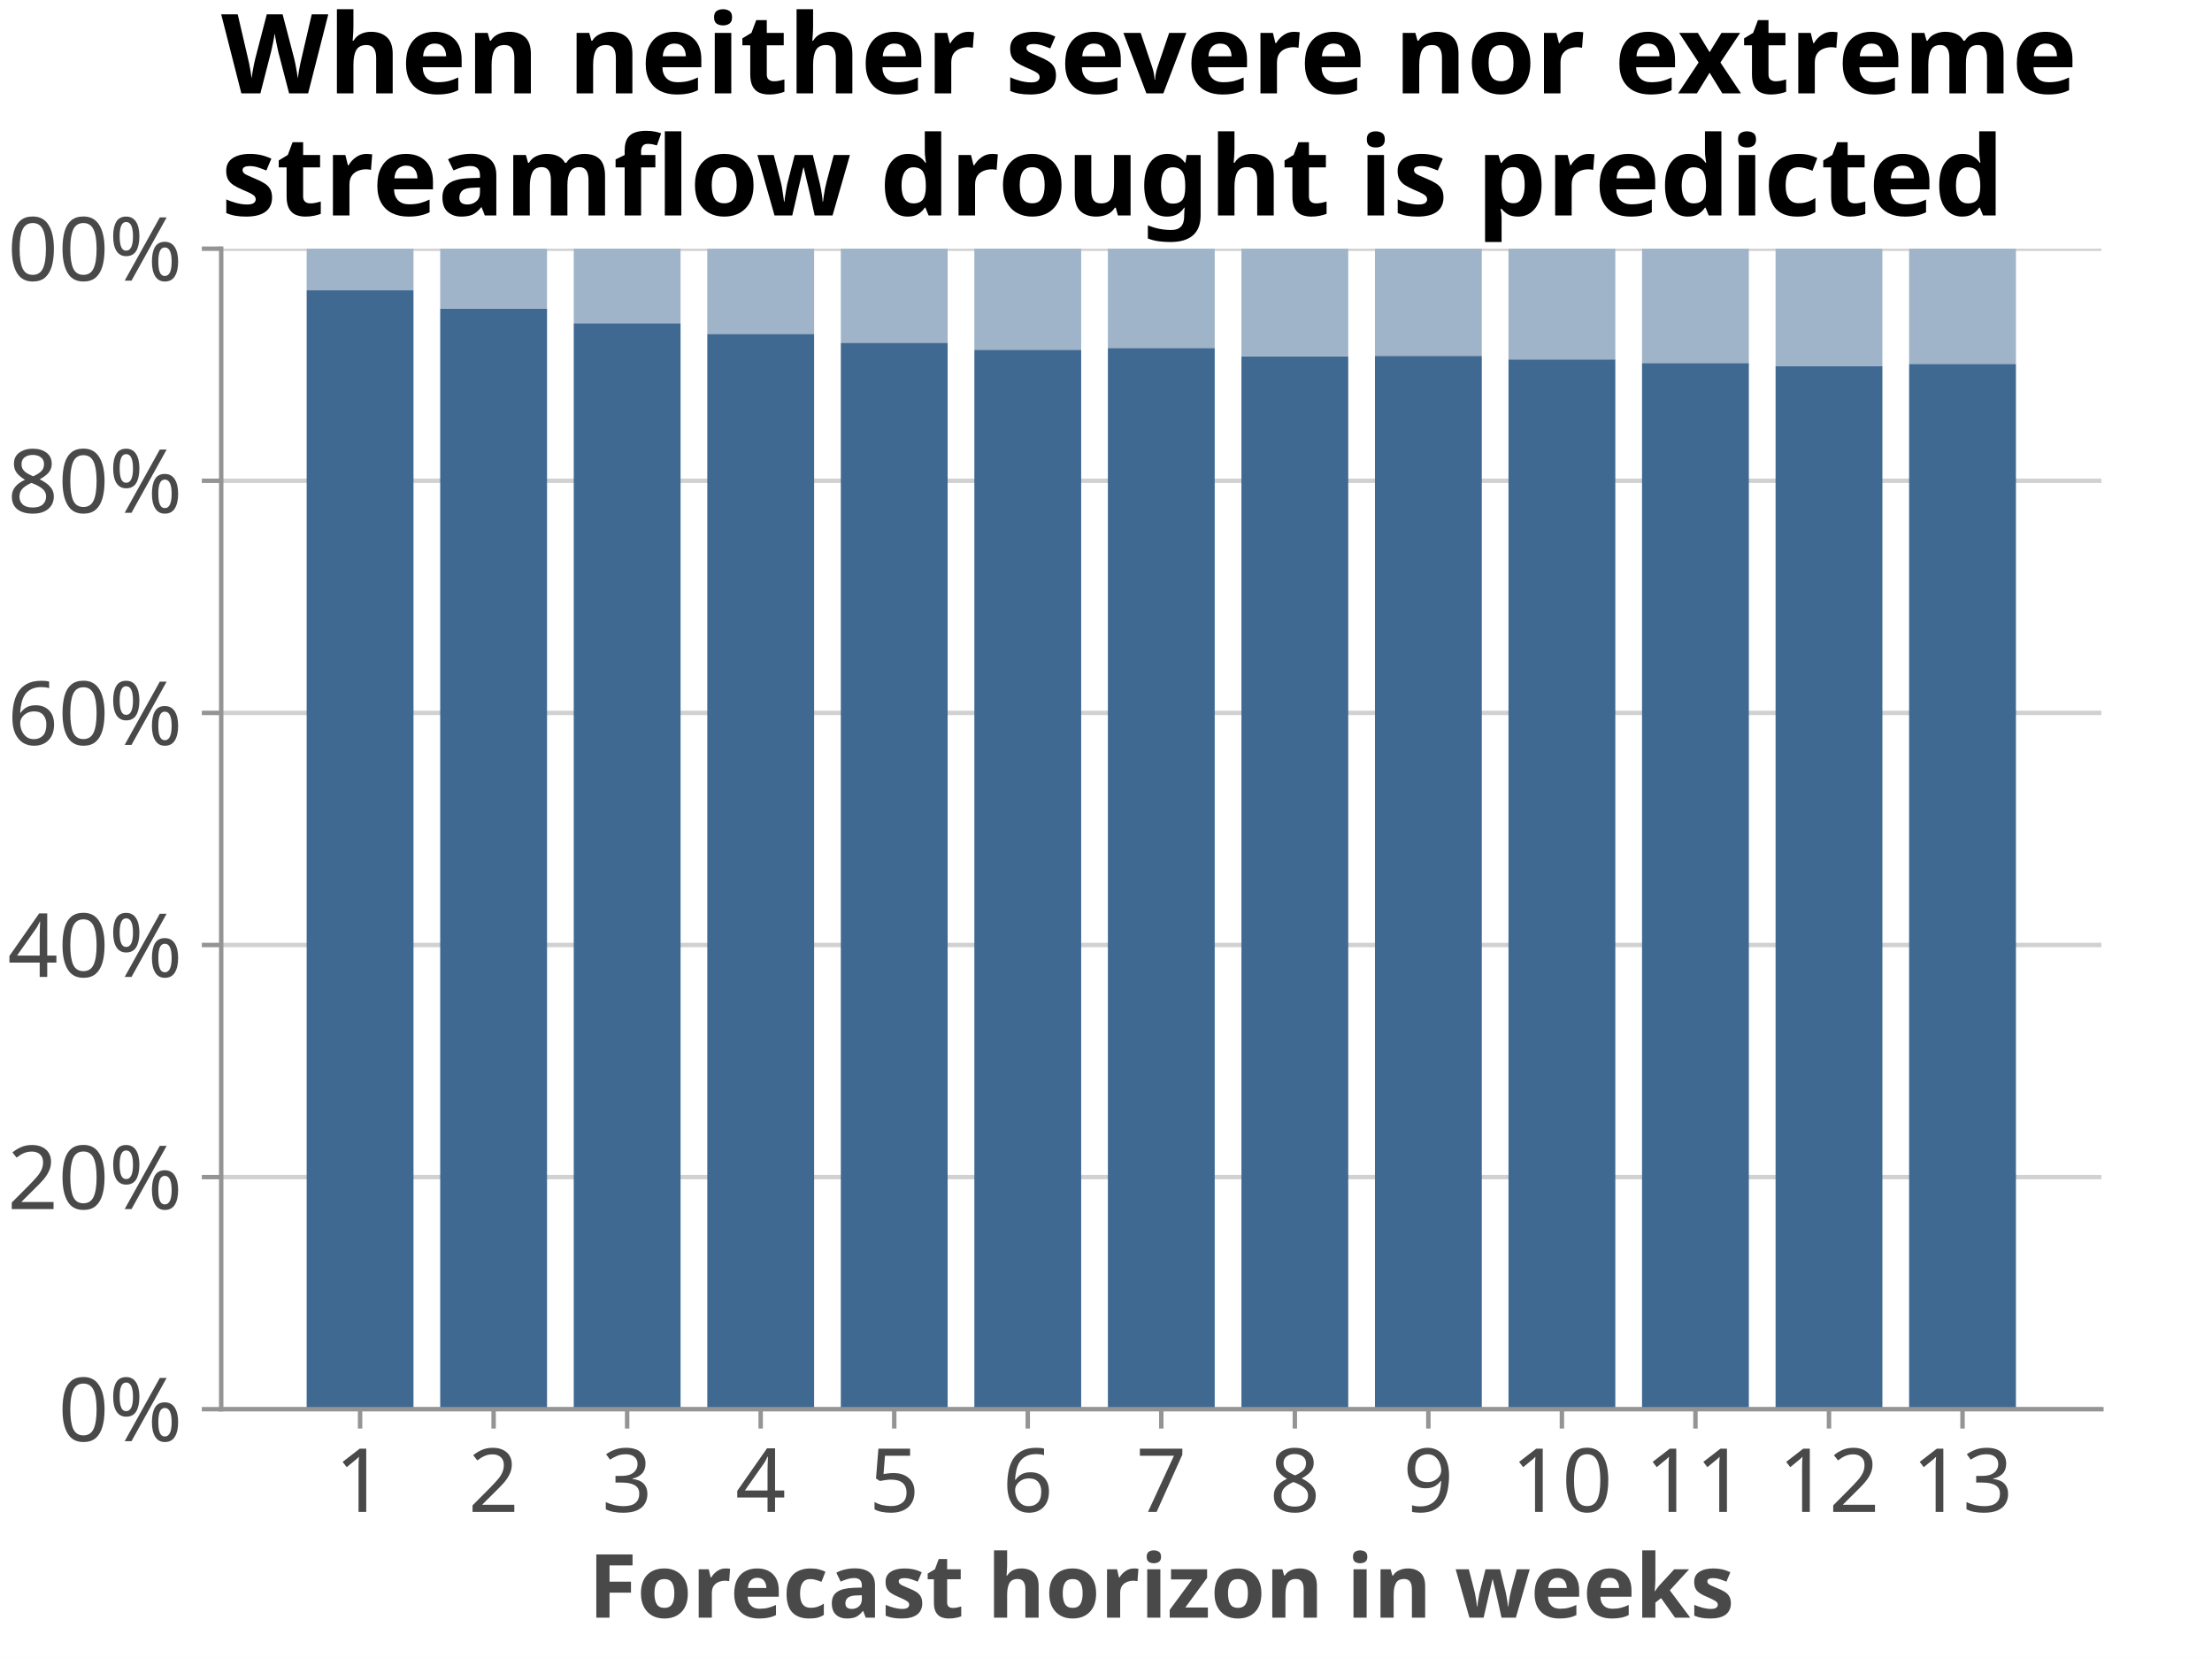
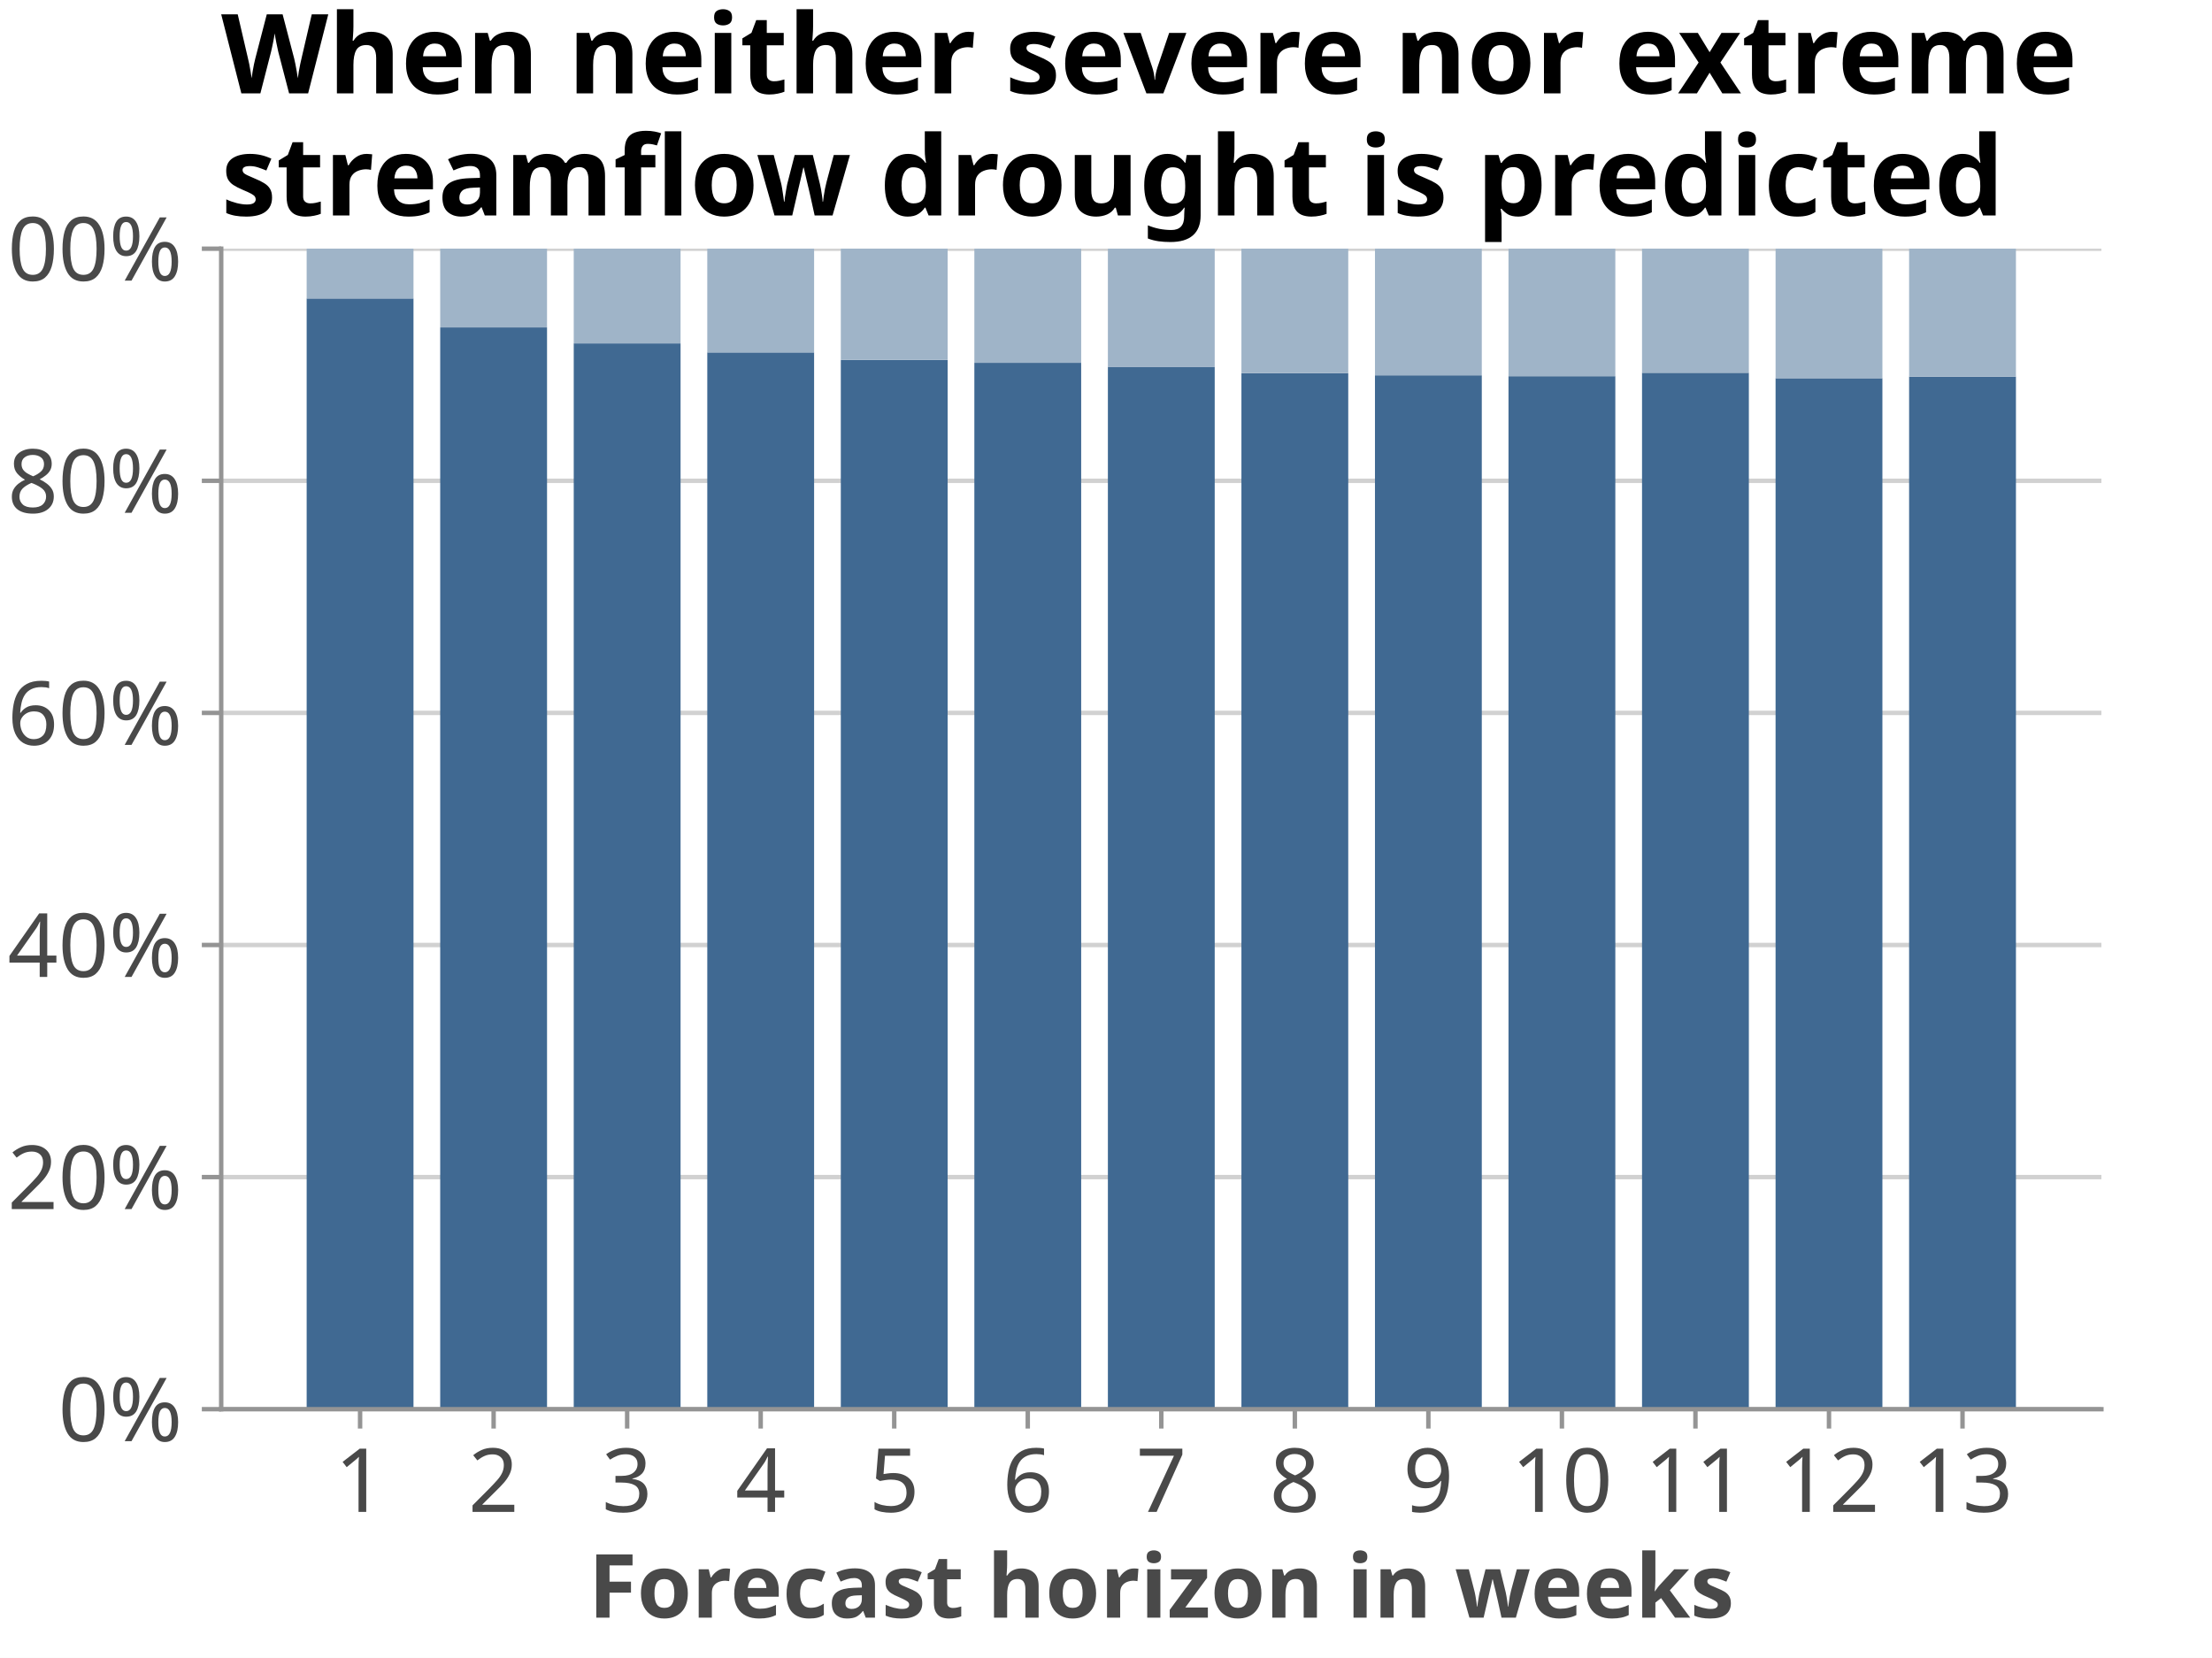
<svg xmlns="http://www.w3.org/2000/svg" xmlns:xlink="http://www.w3.org/1999/xlink" width="399.6px" height="299.52px" viewBox="0 0 399.6 299.52" version="1.1">
  <defs>
    <style type="text/css">*{stroke-linejoin: round; stroke-linecap: butt}</style>
  </defs>
  <g id="figure-forecast_truefalse_summary-nd">
    <g id="patch_1">
      <path d="M 0 299.52  L 399.6 299.52  L 399.6 0  L 0 0  z " style="fill: #ffffff" />
    </g>
    <g id="axis-forecast_truefalse_summary-nd">
      <g id="patch_2">
        <path d="M 39.96 254.592  L 379.62 254.592  L 379.62 44.928  L 39.96 44.928  z " style="fill: #ffffff" />
      </g>
      <g id="matplotlib.axis_1">
        <g id="xtick_1">
          <g id="line2d_1">
            <defs>
-               <path id="mc8287eddf5" d="M 0 0  L 0 3.5  " style="stroke: #949494; stroke-width: 0.8" />
+               <path id="m58bf4aeda4" d="M 0 0  L 0 3.5  " style="stroke: #949494; stroke-width: 0.8" />
            </defs>
            <g>
-               <use xlink:href="#mc8287eddf5" x="65.049" y="254.592" style="fill: #949494; stroke: #949494; stroke-width: 0.8" />
+               <use xlink:href="#m58bf4aeda4" x="65.049" y="254.592" style="fill: #949494; stroke: #949494; stroke-width: 0.8" />
            </g>
          </g>
          <g id="text_1">
            <text style="font-weight: 300; font-size: 16px; font-family: 'Source Sans 3', sans-serif; text-anchor: middle; fill: #494949" x="65.049" y="273.144" transform="rotate(-0 65.04852 273.1445)">1</text>
          </g>
        </g>
        <g id="xtick_2">
          <g id="line2d_2">
            <g>
-               <use xlink:href="#mc8287eddf5" x="89.172" y="254.592" style="fill: #949494; stroke: #949494; stroke-width: 0.8" />
+               <use xlink:href="#m58bf4aeda4" x="89.172" y="254.592" style="fill: #949494; stroke: #949494; stroke-width: 0.8" />
            </g>
          </g>
          <g id="text_2">
            <text style="font-weight: 300; font-size: 16px; font-family: 'Source Sans 3', sans-serif; text-anchor: middle; fill: #494949" x="89.172" y="273.144" transform="rotate(-0 89.1721 273.1445)">2</text>
          </g>
        </g>
        <g id="xtick_3">
          <g id="line2d_3">
            <g>
-               <use xlink:href="#mc8287eddf5" x="113.296" y="254.592" style="fill: #949494; stroke: #949494; stroke-width: 0.8" />
+               <use xlink:href="#m58bf4aeda4" x="113.296" y="254.592" style="fill: #949494; stroke: #949494; stroke-width: 0.8" />
            </g>
          </g>
          <g id="text_3">
            <text style="font-weight: 300; font-size: 16px; font-family: 'Source Sans 3', sans-serif; text-anchor: middle; fill: #494949" x="113.296" y="273.144" transform="rotate(-0 113.2957 273.1445)">3</text>
          </g>
        </g>
        <g id="xtick_4">
          <g id="line2d_4">
            <g>
-               <use xlink:href="#mc8287eddf5" x="137.419" y="254.592" style="fill: #949494; stroke: #949494; stroke-width: 0.8" />
+               <use xlink:href="#m58bf4aeda4" x="137.419" y="254.592" style="fill: #949494; stroke: #949494; stroke-width: 0.8" />
            </g>
          </g>
          <g id="text_4">
            <text style="font-weight: 300; font-size: 16px; font-family: 'Source Sans 3', sans-serif; text-anchor: middle; fill: #494949" x="137.419" y="273.144" transform="rotate(-0 137.4193 273.1445)">4</text>
          </g>
        </g>
        <g id="xtick_5">
          <g id="line2d_5">
            <g>
-               <use xlink:href="#mc8287eddf5" x="161.543" y="254.592" style="fill: #949494; stroke: #949494; stroke-width: 0.8" />
+               <use xlink:href="#m58bf4aeda4" x="161.543" y="254.592" style="fill: #949494; stroke: #949494; stroke-width: 0.8" />
            </g>
          </g>
          <g id="text_5">
            <text style="font-weight: 300; font-size: 16px; font-family: 'Source Sans 3', sans-serif; text-anchor: middle; fill: #494949" x="161.543" y="273.144" transform="rotate(-0 161.5428 273.1445)">5</text>
          </g>
        </g>
        <g id="xtick_6">
          <g id="line2d_6">
            <g>
-               <use xlink:href="#mc8287eddf5" x="185.666" y="254.592" style="fill: #949494; stroke: #949494; stroke-width: 0.8" />
+               <use xlink:href="#m58bf4aeda4" x="185.666" y="254.592" style="fill: #949494; stroke: #949494; stroke-width: 0.8" />
            </g>
          </g>
          <g id="text_6">
            <text style="font-weight: 300; font-size: 16px; font-family: 'Source Sans 3', sans-serif; text-anchor: middle; fill: #494949" x="185.666" y="273.144" transform="rotate(-0 185.6664 273.1445)">6</text>
          </g>
        </g>
        <g id="xtick_7">
          <g id="line2d_7">
            <g>
-               <use xlink:href="#mc8287eddf5" x="209.79" y="254.592" style="fill: #949494; stroke: #949494; stroke-width: 0.8" />
+               <use xlink:href="#m58bf4aeda4" x="209.79" y="254.592" style="fill: #949494; stroke: #949494; stroke-width: 0.8" />
            </g>
          </g>
          <g id="text_7">
            <text style="font-weight: 300; font-size: 16px; font-family: 'Source Sans 3', sans-serif; text-anchor: middle; fill: #494949" x="209.79" y="273.144" transform="rotate(-0 209.79 273.1445)">7</text>
          </g>
        </g>
        <g id="xtick_8">
          <g id="line2d_8">
            <g>
-               <use xlink:href="#mc8287eddf5" x="233.914" y="254.592" style="fill: #949494; stroke: #949494; stroke-width: 0.8" />
+               <use xlink:href="#m58bf4aeda4" x="233.914" y="254.592" style="fill: #949494; stroke: #949494; stroke-width: 0.8" />
            </g>
          </g>
          <g id="text_8">
            <text style="font-weight: 300; font-size: 16px; font-family: 'Source Sans 3', sans-serif; text-anchor: middle; fill: #494949" x="233.914" y="273.144" transform="rotate(-0 233.9136 273.1445)">8</text>
          </g>
        </g>
        <g id="xtick_9">
          <g id="line2d_9">
            <g>
-               <use xlink:href="#mc8287eddf5" x="258.037" y="254.592" style="fill: #949494; stroke: #949494; stroke-width: 0.8" />
+               <use xlink:href="#m58bf4aeda4" x="258.037" y="254.592" style="fill: #949494; stroke: #949494; stroke-width: 0.8" />
            </g>
          </g>
          <g id="text_9">
            <text style="font-weight: 300; font-size: 16px; font-family: 'Source Sans 3', sans-serif; text-anchor: middle; fill: #494949" x="258.037" y="273.144" transform="rotate(-0 258.0372 273.1445)">9</text>
          </g>
        </g>
        <g id="xtick_10">
          <g id="line2d_10">
            <g>
-               <use xlink:href="#mc8287eddf5" x="282.161" y="254.592" style="fill: #949494; stroke: #949494; stroke-width: 0.8" />
+               <use xlink:href="#m58bf4aeda4" x="282.161" y="254.592" style="fill: #949494; stroke: #949494; stroke-width: 0.8" />
            </g>
          </g>
          <g id="text_10">
            <text style="font-weight: 300; font-size: 16px; font-family: 'Source Sans 3', sans-serif; text-anchor: middle; fill: #494949" x="282.161" y="273.144" transform="rotate(-0 282.1607 273.1445)">10</text>
          </g>
        </g>
        <g id="xtick_11">
          <g id="line2d_11">
            <g>
-               <use xlink:href="#mc8287eddf5" x="306.284" y="254.592" style="fill: #949494; stroke: #949494; stroke-width: 0.8" />
+               <use xlink:href="#m58bf4aeda4" x="306.284" y="254.592" style="fill: #949494; stroke: #949494; stroke-width: 0.8" />
            </g>
          </g>
          <g id="text_11">
            <text style="font-weight: 300; font-size: 16px; font-family: 'Source Sans 3', sans-serif; text-anchor: middle; fill: #494949" x="306.284" y="273.144" transform="rotate(-0 306.2843 273.1445)">11</text>
          </g>
        </g>
        <g id="xtick_12">
          <g id="line2d_12">
            <g>
-               <use xlink:href="#mc8287eddf5" x="330.408" y="254.592" style="fill: #949494; stroke: #949494; stroke-width: 0.8" />
+               <use xlink:href="#m58bf4aeda4" x="330.408" y="254.592" style="fill: #949494; stroke: #949494; stroke-width: 0.8" />
            </g>
          </g>
          <g id="text_12">
            <text style="font-weight: 300; font-size: 16px; font-family: 'Source Sans 3', sans-serif; text-anchor: middle; fill: #494949" x="330.408" y="273.144" transform="rotate(-0 330.4079 273.1445)">12</text>
          </g>
        </g>
        <g id="xtick_13">
          <g id="line2d_13">
            <g>
-               <use xlink:href="#mc8287eddf5" x="354.531" y="254.592" style="fill: #949494; stroke: #949494; stroke-width: 0.8" />
+               <use xlink:href="#m58bf4aeda4" x="354.531" y="254.592" style="fill: #949494; stroke: #949494; stroke-width: 0.8" />
            </g>
          </g>
          <g id="text_13">
            <text style="font-weight: 300; font-size: 16px; font-family: 'Source Sans 3', sans-serif; text-anchor: middle; fill: #494949" x="354.531" y="273.144" transform="rotate(-0 354.5315 273.1445)">13</text>
          </g>
        </g>
        <g id="text_14">
          <text style="font-weight: 600; font-size: 16px; font-family: 'Source Sans 3', sans-serif; text-anchor: middle; fill: #494949" x="209.79" y="292.25" transform="rotate(-0 209.79 292.2495)">Forecast horizon in weeks</text>
        </g>
      </g>
      <g id="matplotlib.axis_2">
        <g id="ytick_1">
          <g id="line2d_14">
-             <path d="M 39.96 254.592  L 379.62 254.592  " clip-path="url(#pe5f9cc5034)" style="fill: none; stroke: #d1d1d1; stroke-width: 0.8; stroke-linecap: square" />
+             <path d="M 39.96 254.592  L 379.62 254.592  " clip-path="url(#p55db166378)" style="fill: none; stroke: #d1d1d1; stroke-width: 0.8; stroke-linecap: square" />
          </g>
          <g id="line2d_15">
            <defs>
-               <path id="me5d647d025" d="M 0 0  L -3.5 0  " style="stroke: #949494; stroke-width: 0.8" />
+               <path id="m561bd009b9" d="M 0 0  L -3.5 0  " style="stroke: #949494; stroke-width: 0.8" />
            </defs>
            <g>
-               <use xlink:href="#me5d647d025" x="39.96" y="254.592" style="fill: #949494; stroke: #949494; stroke-width: 0.8" />
+               <use xlink:href="#m561bd009b9" x="39.96" y="254.592" style="fill: #949494; stroke: #949494; stroke-width: 0.8" />
            </g>
          </g>
          <g id="text_15">
            <text style="font-weight: 300; font-size: 16px; font-family: 'Source Sans 3', sans-serif; text-anchor: end; fill: #494949" x="32.96" y="260.368" transform="rotate(-0 32.96 260.3682)">0%</text>
          </g>
        </g>
        <g id="ytick_2">
          <g id="line2d_16">
-             <path d="M 39.96 212.659  L 379.62 212.659  " clip-path="url(#pe5f9cc5034)" style="fill: none; stroke: #d1d1d1; stroke-width: 0.8; stroke-linecap: square" />
+             <path d="M 39.96 212.659  L 379.62 212.659  " clip-path="url(#p55db166378)" style="fill: none; stroke: #d1d1d1; stroke-width: 0.8; stroke-linecap: square" />
          </g>
          <g id="line2d_17">
            <g>
-               <use xlink:href="#me5d647d025" x="39.96" y="212.659" style="fill: #949494; stroke: #949494; stroke-width: 0.8" />
+               <use xlink:href="#m561bd009b9" x="39.96" y="212.659" style="fill: #949494; stroke: #949494; stroke-width: 0.8" />
            </g>
          </g>
          <g id="text_16">
            <text style="font-weight: 300; font-size: 16px; font-family: 'Source Sans 3', sans-serif; text-anchor: end; fill: #494949" x="32.96" y="218.435" transform="rotate(-0 32.96 218.4355)">20%</text>
          </g>
        </g>
        <g id="ytick_3">
          <g id="line2d_18">
-             <path d="M 39.96 170.726  L 379.62 170.726  " clip-path="url(#pe5f9cc5034)" style="fill: none; stroke: #d1d1d1; stroke-width: 0.8; stroke-linecap: square" />
+             <path d="M 39.96 170.726  L 379.62 170.726  " clip-path="url(#p55db166378)" style="fill: none; stroke: #d1d1d1; stroke-width: 0.8; stroke-linecap: square" />
          </g>
          <g id="line2d_19">
            <g>
-               <use xlink:href="#me5d647d025" x="39.96" y="170.726" style="fill: #949494; stroke: #949494; stroke-width: 0.8" />
+               <use xlink:href="#m561bd009b9" x="39.96" y="170.726" style="fill: #949494; stroke: #949494; stroke-width: 0.8" />
            </g>
          </g>
          <g id="text_17">
            <text style="font-weight: 300; font-size: 16px; font-family: 'Source Sans 3', sans-serif; text-anchor: end; fill: #494949" x="32.96" y="176.503" transform="rotate(-0 32.96 176.5026)">40%</text>
          </g>
        </g>
        <g id="ytick_4">
          <g id="line2d_20">
-             <path d="M 39.96 128.794  L 379.62 128.794  " clip-path="url(#pe5f9cc5034)" style="fill: none; stroke: #d1d1d1; stroke-width: 0.8; stroke-linecap: square" />
+             <path d="M 39.96 128.794  L 379.62 128.794  " clip-path="url(#p55db166378)" style="fill: none; stroke: #d1d1d1; stroke-width: 0.8; stroke-linecap: square" />
          </g>
          <g id="line2d_21">
            <g>
-               <use xlink:href="#me5d647d025" x="39.96" y="128.794" style="fill: #949494; stroke: #949494; stroke-width: 0.8" />
+               <use xlink:href="#m561bd009b9" x="39.96" y="128.794" style="fill: #949494; stroke: #949494; stroke-width: 0.8" />
            </g>
          </g>
          <g id="text_18">
            <text style="font-weight: 300; font-size: 16px; font-family: 'Source Sans 3', sans-serif; text-anchor: end; fill: #494949" x="32.96" y="134.57" transform="rotate(-0 32.96 134.5699)">60%</text>
          </g>
        </g>
        <g id="ytick_5">
          <g id="line2d_22">
-             <path d="M 39.96 86.861  L 379.62 86.861  " clip-path="url(#pe5f9cc5034)" style="fill: none; stroke: #d1d1d1; stroke-width: 0.8; stroke-linecap: square" />
+             <path d="M 39.96 86.861  L 379.62 86.861  " clip-path="url(#p55db166378)" style="fill: none; stroke: #d1d1d1; stroke-width: 0.8; stroke-linecap: square" />
          </g>
          <g id="line2d_23">
            <g>
-               <use xlink:href="#me5d647d025" x="39.96" y="86.861" style="fill: #949494; stroke: #949494; stroke-width: 0.8" />
+               <use xlink:href="#m561bd009b9" x="39.96" y="86.861" style="fill: #949494; stroke: #949494; stroke-width: 0.8" />
            </g>
          </g>
          <g id="text_19">
            <text style="font-weight: 300; font-size: 16px; font-family: 'Source Sans 3', sans-serif; text-anchor: end; fill: #494949" x="32.96" y="92.637" transform="rotate(-0 32.96 92.63705)">80%</text>
          </g>
        </g>
        <g id="ytick_6">
          <g id="line2d_24">
-             <path d="M 39.96 44.928  L 379.62 44.928  " clip-path="url(#pe5f9cc5034)" style="fill: none; stroke: #d1d1d1; stroke-width: 0.8; stroke-linecap: square" />
+             <path d="M 39.96 44.928  L 379.62 44.928  " clip-path="url(#p55db166378)" style="fill: none; stroke: #d1d1d1; stroke-width: 0.8; stroke-linecap: square" />
          </g>
          <g id="line2d_25">
            <g>
-               <use xlink:href="#me5d647d025" x="39.96" y="44.928" style="fill: #949494; stroke: #949494; stroke-width: 0.8" />
+               <use xlink:href="#m561bd009b9" x="39.96" y="44.928" style="fill: #949494; stroke: #949494; stroke-width: 0.8" />
            </g>
          </g>
          <g id="text_20">
            <text style="font-weight: 300; font-size: 16px; font-family: 'Source Sans 3', sans-serif; text-anchor: end; fill: #494949" x="32.96" y="50.704" transform="rotate(-0 32.96 50.70425)">100%</text>
          </g>
        </g>
      </g>
      <g id="FillBetweenPolyCollection_1">
-         <path d="M 55.399 254.592  L 55.399 52.436  L 74.698 52.436  L 74.698 254.592  L 74.698 254.592  L 55.399 254.592  z " clip-path="url(#pe5f9cc5034)" style="fill: #406992" />
+         <path d="M 55.399 254.592  L 55.399 53.914  L 74.698 53.914  L 74.698 254.592  L 74.698 254.592  L 55.399 254.592  z " clip-path="url(#p55db166378)" style="fill: #406992" />
      </g>
      <g id="FillBetweenPolyCollection_2">
-         <path d="M 55.399 44.928  L 55.399 52.436  L 74.698 52.436  L 74.698 44.928  L 74.698 44.928  L 55.399 44.928  z " clip-path="url(#pe5f9cc5034)" style="fill: #9fb4c8" />
+         <path d="M 55.399 44.928  L 55.399 53.914  L 74.698 53.914  L 74.698 44.928  L 74.698 44.928  L 55.399 44.928  z " clip-path="url(#p55db166378)" style="fill: #9fb4c8" />
      </g>
      <g id="FillBetweenPolyCollection_3">
-         <path d="M 79.523 254.592  L 79.523 55.755  L 98.822 55.755  L 98.822 254.592  L 98.822 254.592  L 79.523 254.592  z " clip-path="url(#pe5f9cc5034)" style="fill: #406992" />
+         <path d="M 79.523 254.592  L 79.523 59.149  L 98.822 59.149  L 98.822 254.592  L 98.822 254.592  L 79.523 254.592  z " clip-path="url(#p55db166378)" style="fill: #406992" />
      </g>
      <g id="FillBetweenPolyCollection_4">
-         <path d="M 79.523 44.928  L 79.523 55.755  L 98.822 55.755  L 98.822 44.928  L 98.822 44.928  L 79.523 44.928  z " clip-path="url(#pe5f9cc5034)" style="fill: #9fb4c8" />
+         <path d="M 79.523 44.928  L 79.523 59.149  L 98.822 59.149  L 98.822 44.928  L 98.822 44.928  L 79.523 44.928  z " clip-path="url(#p55db166378)" style="fill: #9fb4c8" />
      </g>
      <g id="FillBetweenPolyCollection_5">
-         <path d="M 103.646 254.592  L 103.646 58.379  L 122.945 58.379  L 122.945 254.592  L 122.945 254.592  L 103.646 254.592  z " clip-path="url(#pe5f9cc5034)" style="fill: #406992" />
+         <path d="M 103.646 254.592  L 103.646 62.037  L 122.945 62.037  L 122.945 254.592  L 122.945 254.592  L 103.646 254.592  z " clip-path="url(#p55db166378)" style="fill: #406992" />
      </g>
      <g id="FillBetweenPolyCollection_6">
-         <path d="M 103.646 44.928  L 103.646 58.379  L 122.945 58.379  L 122.945 44.928  L 122.945 44.928  L 103.646 44.928  z " clip-path="url(#pe5f9cc5034)" style="fill: #9fb4c8" />
+         <path d="M 103.646 44.928  L 103.646 62.037  L 122.945 62.037  L 122.945 44.928  L 122.945 44.928  L 103.646 44.928  z " clip-path="url(#p55db166378)" style="fill: #9fb4c8" />
      </g>
      <g id="FillBetweenPolyCollection_7">
-         <path d="M 127.77 254.592  L 127.77 60.31  L 147.069 60.31  L 147.069 254.592  L 147.069 254.592  L 127.77 254.592  z " clip-path="url(#pe5f9cc5034)" style="fill: #406992" />
+         <path d="M 127.77 254.592  L 127.77 63.67  L 147.069 63.67  L 147.069 254.592  L 147.069 254.592  L 127.77 254.592  z " clip-path="url(#p55db166378)" style="fill: #406992" />
      </g>
      <g id="FillBetweenPolyCollection_8">
-         <path d="M 127.77 44.928  L 127.77 60.31  L 147.069 60.31  L 147.069 44.928  L 147.069 44.928  L 127.77 44.928  z " clip-path="url(#pe5f9cc5034)" style="fill: #9fb4c8" />
+         <path d="M 127.77 44.928  L 127.77 63.67  L 147.069 63.67  L 147.069 44.928  L 147.069 44.928  L 127.77 44.928  z " clip-path="url(#p55db166378)" style="fill: #9fb4c8" />
      </g>
      <g id="FillBetweenPolyCollection_9">
-         <path d="M 151.893 254.592  L 151.893 61.906  L 171.192 61.906  L 171.192 254.592  L 171.192 254.592  L 151.893 254.592  z " clip-path="url(#pe5f9cc5034)" style="fill: #406992" />
+         <path d="M 151.893 254.592  L 151.893 65.009  L 171.192 65.009  L 171.192 254.592  L 171.192 254.592  L 151.893 254.592  z " clip-path="url(#p55db166378)" style="fill: #406992" />
      </g>
      <g id="FillBetweenPolyCollection_10">
-         <path d="M 151.893 44.928  L 151.893 61.906  L 171.192 61.906  L 171.192 44.928  L 171.192 44.928  L 151.893 44.928  z " clip-path="url(#pe5f9cc5034)" style="fill: #9fb4c8" />
+         <path d="M 151.893 44.928  L 151.893 65.009  L 171.192 65.009  L 171.192 44.928  L 171.192 44.928  L 151.893 44.928  z " clip-path="url(#p55db166378)" style="fill: #9fb4c8" />
      </g>
      <g id="FillBetweenPolyCollection_11">
-         <path d="M 176.017 254.592  L 176.017 63.178  L 195.316 63.178  L 195.316 254.592  L 195.316 254.592  L 176.017 254.592  z " clip-path="url(#pe5f9cc5034)" style="fill: #406992" />
+         <path d="M 176.017 254.592  L 176.017 65.541  L 195.316 65.541  L 195.316 254.592  L 195.316 254.592  L 176.017 254.592  z " clip-path="url(#p55db166378)" style="fill: #406992" />
      </g>
      <g id="FillBetweenPolyCollection_12">
-         <path d="M 176.017 44.928  L 176.017 63.178  L 195.316 63.178  L 195.316 44.928  L 195.316 44.928  L 176.017 44.928  z " clip-path="url(#pe5f9cc5034)" style="fill: #9fb4c8" />
+         <path d="M 176.017 44.928  L 176.017 65.541  L 195.316 65.541  L 195.316 44.928  L 195.316 44.928  L 176.017 44.928  z " clip-path="url(#p55db166378)" style="fill: #9fb4c8" />
      </g>
      <g id="FillBetweenPolyCollection_13">
-         <path d="M 200.141 254.592  L 200.141 62.859  L 219.439 62.859  L 219.439 254.592  L 219.439 254.592  L 200.141 254.592  z " clip-path="url(#pe5f9cc5034)" style="fill: #406992" />
+         <path d="M 200.141 254.592  L 200.141 66.262  L 219.439 66.262  L 219.439 254.592  L 219.439 254.592  L 200.141 254.592  z " clip-path="url(#p55db166378)" style="fill: #406992" />
      </g>
      <g id="FillBetweenPolyCollection_14">
-         <path d="M 200.141 44.928  L 200.141 62.859  L 219.439 62.859  L 219.439 44.928  L 219.439 44.928  L 200.141 44.928  z " clip-path="url(#pe5f9cc5034)" style="fill: #9fb4c8" />
+         <path d="M 200.141 44.928  L 200.141 66.262  L 219.439 66.262  L 219.439 44.928  L 219.439 44.928  L 200.141 44.928  z " clip-path="url(#p55db166378)" style="fill: #9fb4c8" />
      </g>
      <g id="FillBetweenPolyCollection_15">
-         <path d="M 224.264 254.592  L 224.264 64.353  L 243.563 64.353  L 243.563 254.592  L 243.563 254.592  L 224.264 254.592  z " clip-path="url(#pe5f9cc5034)" style="fill: #406992" />
+         <path d="M 224.264 254.592  L 224.264 67.4  L 243.563 67.4  L 243.563 254.592  L 243.563 254.592  L 224.264 254.592  z " clip-path="url(#p55db166378)" style="fill: #406992" />
      </g>
      <g id="FillBetweenPolyCollection_16">
-         <path d="M 224.264 44.928  L 224.264 64.353  L 243.563 64.353  L 243.563 44.928  L 243.563 44.928  L 224.264 44.928  z " clip-path="url(#pe5f9cc5034)" style="fill: #9fb4c8" />
+         <path d="M 224.264 44.928  L 224.264 67.4  L 243.563 67.4  L 243.563 44.928  L 243.563 44.928  L 224.264 44.928  z " clip-path="url(#p55db166378)" style="fill: #9fb4c8" />
      </g>
      <g id="FillBetweenPolyCollection_17">
-         <path d="M 248.388 254.592  L 248.388 64.289  L 267.687 64.289  L 267.687 254.592  L 267.687 254.592  L 248.388 254.592  z " clip-path="url(#pe5f9cc5034)" style="fill: #406992" />
+         <path d="M 248.388 254.592  L 248.388 67.8  L 267.687 67.8  L 267.687 254.592  L 267.687 254.592  L 248.388 254.592  z " clip-path="url(#p55db166378)" style="fill: #406992" />
      </g>
      <g id="FillBetweenPolyCollection_18">
-         <path d="M 248.388 44.928  L 248.388 64.289  L 267.687 64.289  L 267.687 44.928  L 267.687 44.928  L 248.388 44.928  z " clip-path="url(#pe5f9cc5034)" style="fill: #9fb4c8" />
+         <path d="M 248.388 44.928  L 248.388 67.8  L 267.687 67.8  L 267.687 44.928  L 267.687 44.928  L 248.388 44.928  z " clip-path="url(#p55db166378)" style="fill: #9fb4c8" />
      </g>
      <g id="FillBetweenPolyCollection_19">
-         <path d="M 272.511 254.592  L 272.511 64.932  L 291.81 64.932  L 291.81 254.592  L 291.81 254.592  L 272.511 254.592  z " clip-path="url(#pe5f9cc5034)" style="fill: #406992" />
+         <path d="M 272.511 254.592  L 272.511 67.966  L 291.81 67.966  L 291.81 254.592  L 291.81 254.592  L 272.511 254.592  z " clip-path="url(#p55db166378)" style="fill: #406992" />
      </g>
      <g id="FillBetweenPolyCollection_20">
-         <path d="M 272.511 44.928  L 272.511 64.932  L 291.81 64.932  L 291.81 44.928  L 291.81 44.928  L 272.511 44.928  z " clip-path="url(#pe5f9cc5034)" style="fill: #9fb4c8" />
+         <path d="M 272.511 44.928  L 272.511 67.966  L 291.81 67.966  L 291.81 44.928  L 291.81 44.928  L 272.511 44.928  z " clip-path="url(#p55db166378)" style="fill: #9fb4c8" />
      </g>
      <g id="FillBetweenPolyCollection_21">
-         <path d="M 296.635 254.592  L 296.635 65.581  L 315.934 65.581  L 315.934 254.592  L 315.934 254.592  L 296.635 254.592  z " clip-path="url(#pe5f9cc5034)" style="fill: #406992" />
+         <path d="M 296.635 254.592  L 296.635 67.346  L 315.934 67.346  L 315.934 254.592  L 315.934 254.592  L 296.635 254.592  z " clip-path="url(#p55db166378)" style="fill: #406992" />
      </g>
      <g id="FillBetweenPolyCollection_22">
-         <path d="M 296.635 44.928  L 296.635 65.581  L 315.934 65.581  L 315.934 44.928  L 315.934 44.928  L 296.635 44.928  z " clip-path="url(#pe5f9cc5034)" style="fill: #9fb4c8" />
+         <path d="M 296.635 44.928  L 296.635 67.346  L 315.934 67.346  L 315.934 44.928  L 315.934 44.928  L 296.635 44.928  z " clip-path="url(#p55db166378)" style="fill: #9fb4c8" />
      </g>
      <g id="FillBetweenPolyCollection_23">
-         <path d="M 320.758 254.592  L 320.758 66.094  L 340.057 66.094  L 340.057 254.592  L 340.057 254.592  L 320.758 254.592  z " clip-path="url(#pe5f9cc5034)" style="fill: #406992" />
+         <path d="M 320.758 254.592  L 320.758 68.323  L 340.057 68.323  L 340.057 254.592  L 340.057 254.592  L 320.758 254.592  z " clip-path="url(#p55db166378)" style="fill: #406992" />
      </g>
      <g id="FillBetweenPolyCollection_24">
-         <path d="M 320.758 44.928  L 320.758 66.094  L 340.057 66.094  L 340.057 44.928  L 340.057 44.928  L 320.758 44.928  z " clip-path="url(#pe5f9cc5034)" style="fill: #9fb4c8" />
+         <path d="M 320.758 44.928  L 320.758 68.323  L 340.057 68.323  L 340.057 44.928  L 340.057 44.928  L 320.758 44.928  z " clip-path="url(#p55db166378)" style="fill: #9fb4c8" />
      </g>
      <g id="FillBetweenPolyCollection_25">
-         <path d="M 344.882 254.592  L 344.882 65.739  L 364.181 65.739  L 364.181 254.592  L 364.181 254.592  L 344.882 254.592  z " clip-path="url(#pe5f9cc5034)" style="fill: #406992" />
+         <path d="M 344.882 254.592  L 344.882 68.034  L 364.181 68.034  L 364.181 254.592  L 364.181 254.592  L 344.882 254.592  z " clip-path="url(#p55db166378)" style="fill: #406992" />
      </g>
      <g id="FillBetweenPolyCollection_26">
-         <path d="M 344.882 44.928  L 344.882 65.739  L 364.181 65.739  L 364.181 44.928  L 364.181 44.928  L 344.882 44.928  z " clip-path="url(#pe5f9cc5034)" style="fill: #9fb4c8" />
+         <path d="M 344.882 44.928  L 344.882 68.034  L 364.181 68.034  L 364.181 44.928  L 364.181 44.928  L 344.882 44.928  z " clip-path="url(#p55db166378)" style="fill: #9fb4c8" />
      </g>
      <g id="patch_3">
        <path d="M 39.96 254.592  L 39.96 44.928  " style="fill: none; stroke: #949494; stroke-width: 0.8; stroke-linejoin: miter; stroke-linecap: square" />
      </g>
      <g id="patch_4">
        <path d="M 39.96 254.592  L 379.62 254.592  " style="fill: none; stroke: #949494; stroke-width: 0.8; stroke-linejoin: miter; stroke-linecap: square" />
      </g>
      <g id="text_21">
        <text style="font-weight: 800; font-size: 20px; font-family: 'Source Sans 3', sans-serif" transform="translate(39.96 16.86988)">When neither severe nor extreme</text>
        <text style="font-weight: 800; font-size: 20px; font-family: 'Source Sans 3', sans-serif" transform="translate(39.96 38.928)">streamflow drought is predicted</text>
      </g>
    </g>
  </g>
  <defs>
-     <clipPath id="pe5f9cc5034">
+     <clipPath id="p55db166378">
      <rect x="39.96" y="44.928" width="339.66" height="209.664" />
    </clipPath>
  </defs>
</svg>
